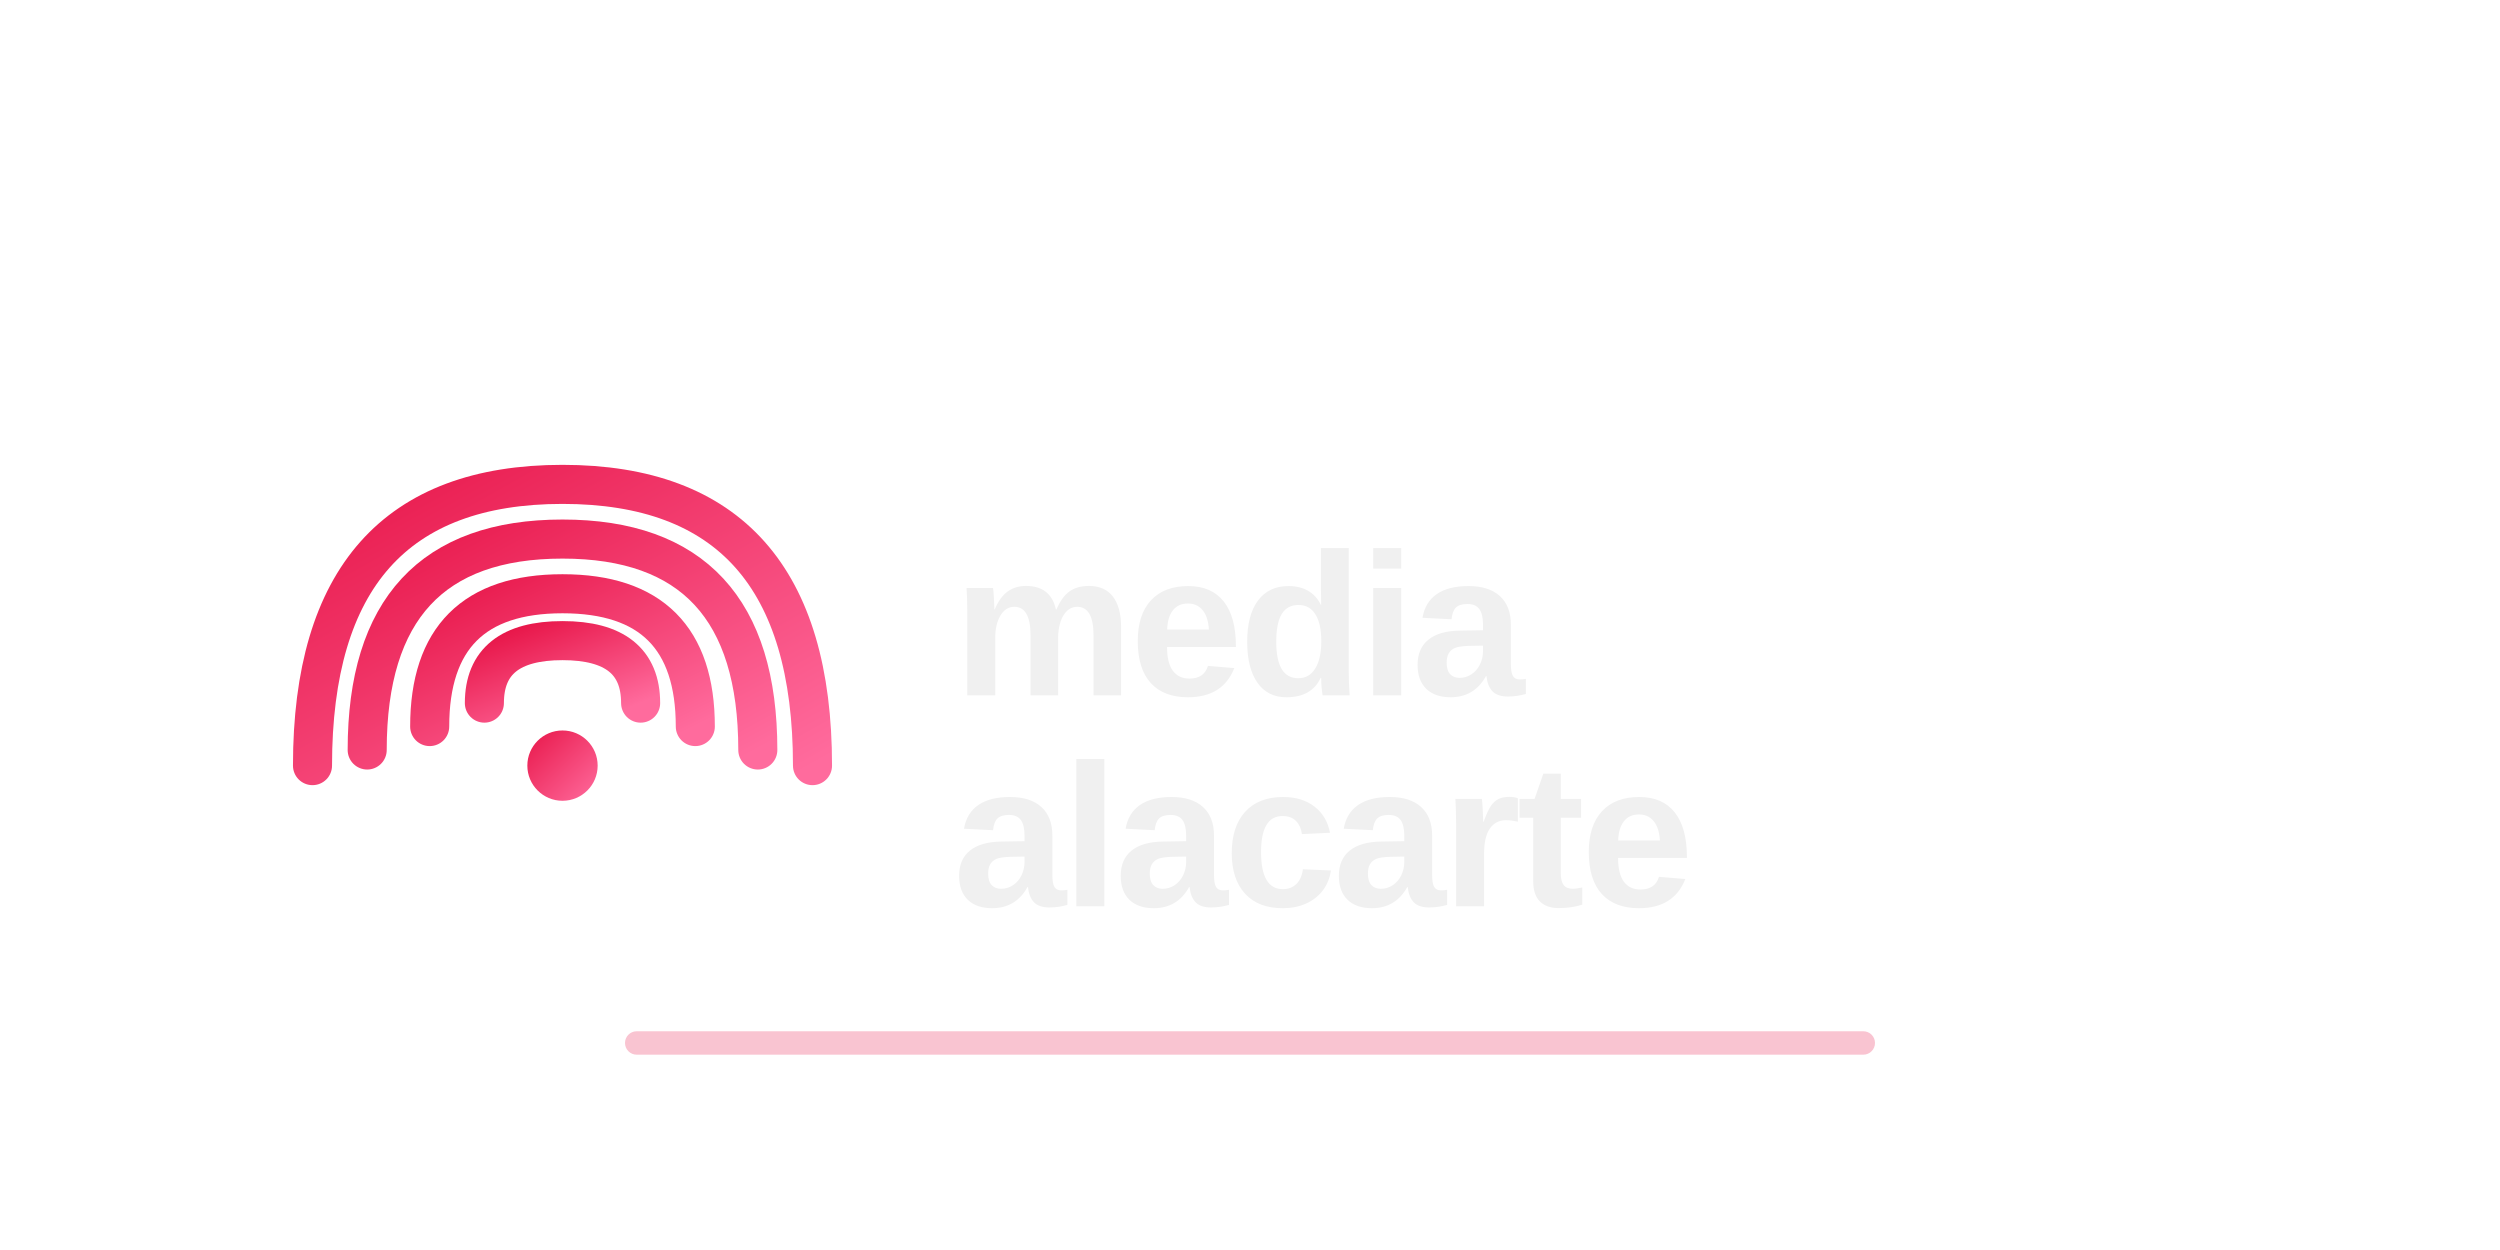
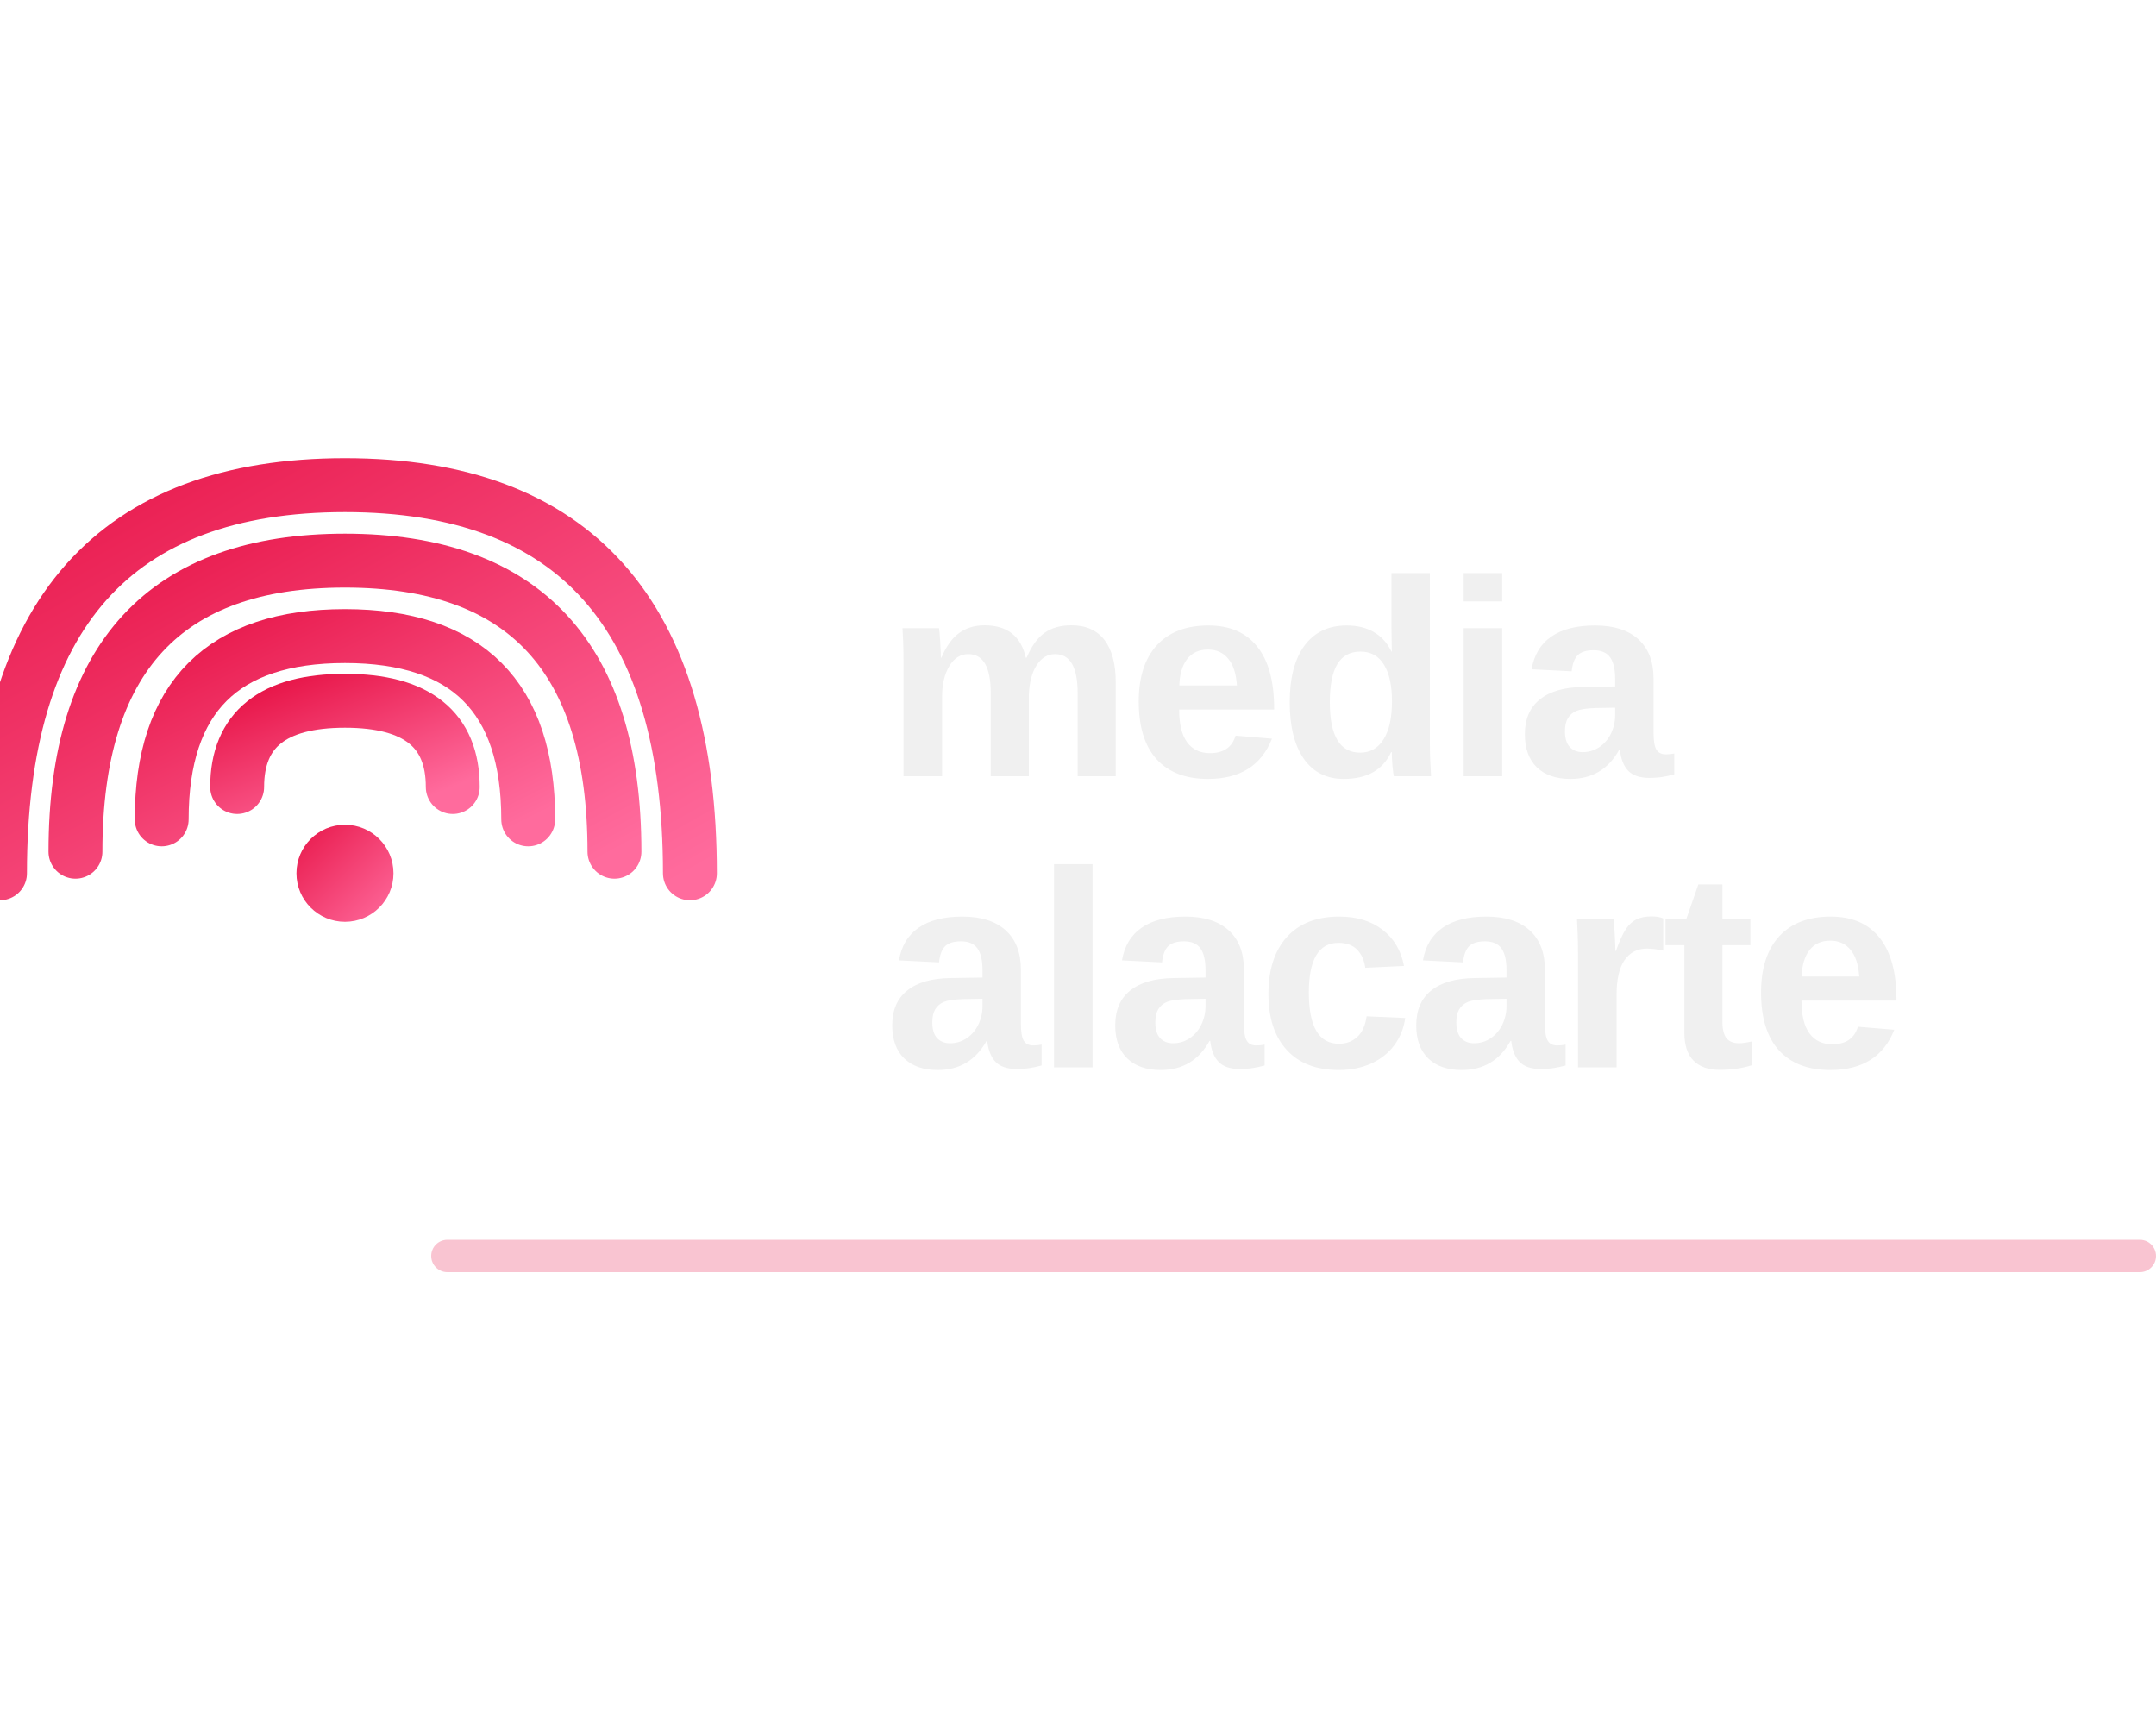
- <svg xmlns="http://www.w3.org/2000/svg" width="320" height="160" viewBox="0 0 320 160">
+ <svg xmlns="http://www.w3.org/2000/svg" viewBox="40 62 200 70" width="200" height="160">
  <defs>
    <linearGradient id="ag" x1="0%" y1="0%" x2="100%" y2="100%">
      <stop offset="0%" stop-color="#e8174a" />
      <stop offset="100%" stop-color="#ff6b9d" />
    </linearGradient>
    <linearGradient id="bg" x1="0%" y1="0%" x2="100%" y2="0%">
      <stop offset="0%" stop-color="#e8174a" />
      <stop offset="50%" stop-color="#f0476e" />
      <stop offset="100%" stop-color="#ff85aa" />
    </linearGradient>
  </defs>
  <circle cx="72" cy="98" r="4.5" fill="url(#ag)">
    <animate attributeName="opacity" values="1;0.4;1" dur="1.8s" repeatCount="indefinite" />
  </circle>
  <path d="M62 90 Q62 82 72 82 Q82 82 82 90" fill="none" stroke="url(#ag)" stroke-width="5" stroke-linecap="round">
    <animate attributeName="opacity" values="0.15;1;1;0.15;0.15;0.15;0.15" keyTimes="0;0.1;0.25;0.35;0.6;0.85;1" dur="1.8s" repeatCount="indefinite" />
  </path>
  <path d="M55 93 Q55 76 72 76 Q89 76 89 93" fill="none" stroke="url(#ag)" stroke-width="5" stroke-linecap="round">
    <animate attributeName="opacity" values="0.15;0.15;1;1;0.15;0.15;0.15" keyTimes="0;0.18;0.28;0.43;0.53;0.8;1" dur="1.8s" repeatCount="indefinite" />
  </path>
  <path d="M47 96 Q47 69 72 69 Q97 69 97 96" fill="none" stroke="url(#ag)" stroke-width="5" stroke-linecap="round">
    <animate attributeName="opacity" values="0.15;0.15;0.15;1;1;0.15;0.15" keyTimes="0;0.26;0.36;0.46;0.61;0.71;1" dur="1.8s" repeatCount="indefinite" />
  </path>
  <path d="M40 98 Q40 62 72 62 Q104 62 104 98" fill="none" stroke="url(#ag)" stroke-width="5" stroke-linecap="round">
    <animate attributeName="opacity" values="0.15;0.15;0.15;0.15;1;1;0.15" keyTimes="0;0.34;0.44;0.54;0.64;0.79;1" dur="1.8s" repeatCount="indefinite" />
  </path>
  <text x="122" y="89" font-family="'Arial Black',Arial,sans-serif" font-weight="900" font-size="26" fill="#f0f0f0" letter-spacing="-0.5">media</text>
  <text x="122" y="116" font-family="'Arial Black',Arial,sans-serif" font-weight="900" font-size="26" fill="#f0f0f0" letter-spacing="-0.5">alacarte</text>
  <rect x="80" y="132" width="160" height="3" rx="1.5" fill="rgba(232,23,74,0.25)" />
  <rect x="80" y="132" height="3" rx="1.5" fill="url(#bg)">
    <animate attributeName="width" values="0;112;48;0" keyTimes="0;0.45;0.7;1" dur="1.8s" repeatCount="indefinite" calcMode="spline" keySplines="0.4 0 0.2 1;0.4 0 0.2 1;0.4 0 0.2 1" />
    <animate attributeName="x" values="80;80;112;240" keyTimes="0;0.45;0.7;1" dur="1.8s" repeatCount="indefinite" calcMode="spline" keySplines="0.4 0 0.2 1;0.4 0 0.2 1;0.4 0 0.2 1" />
  </rect>
</svg>
